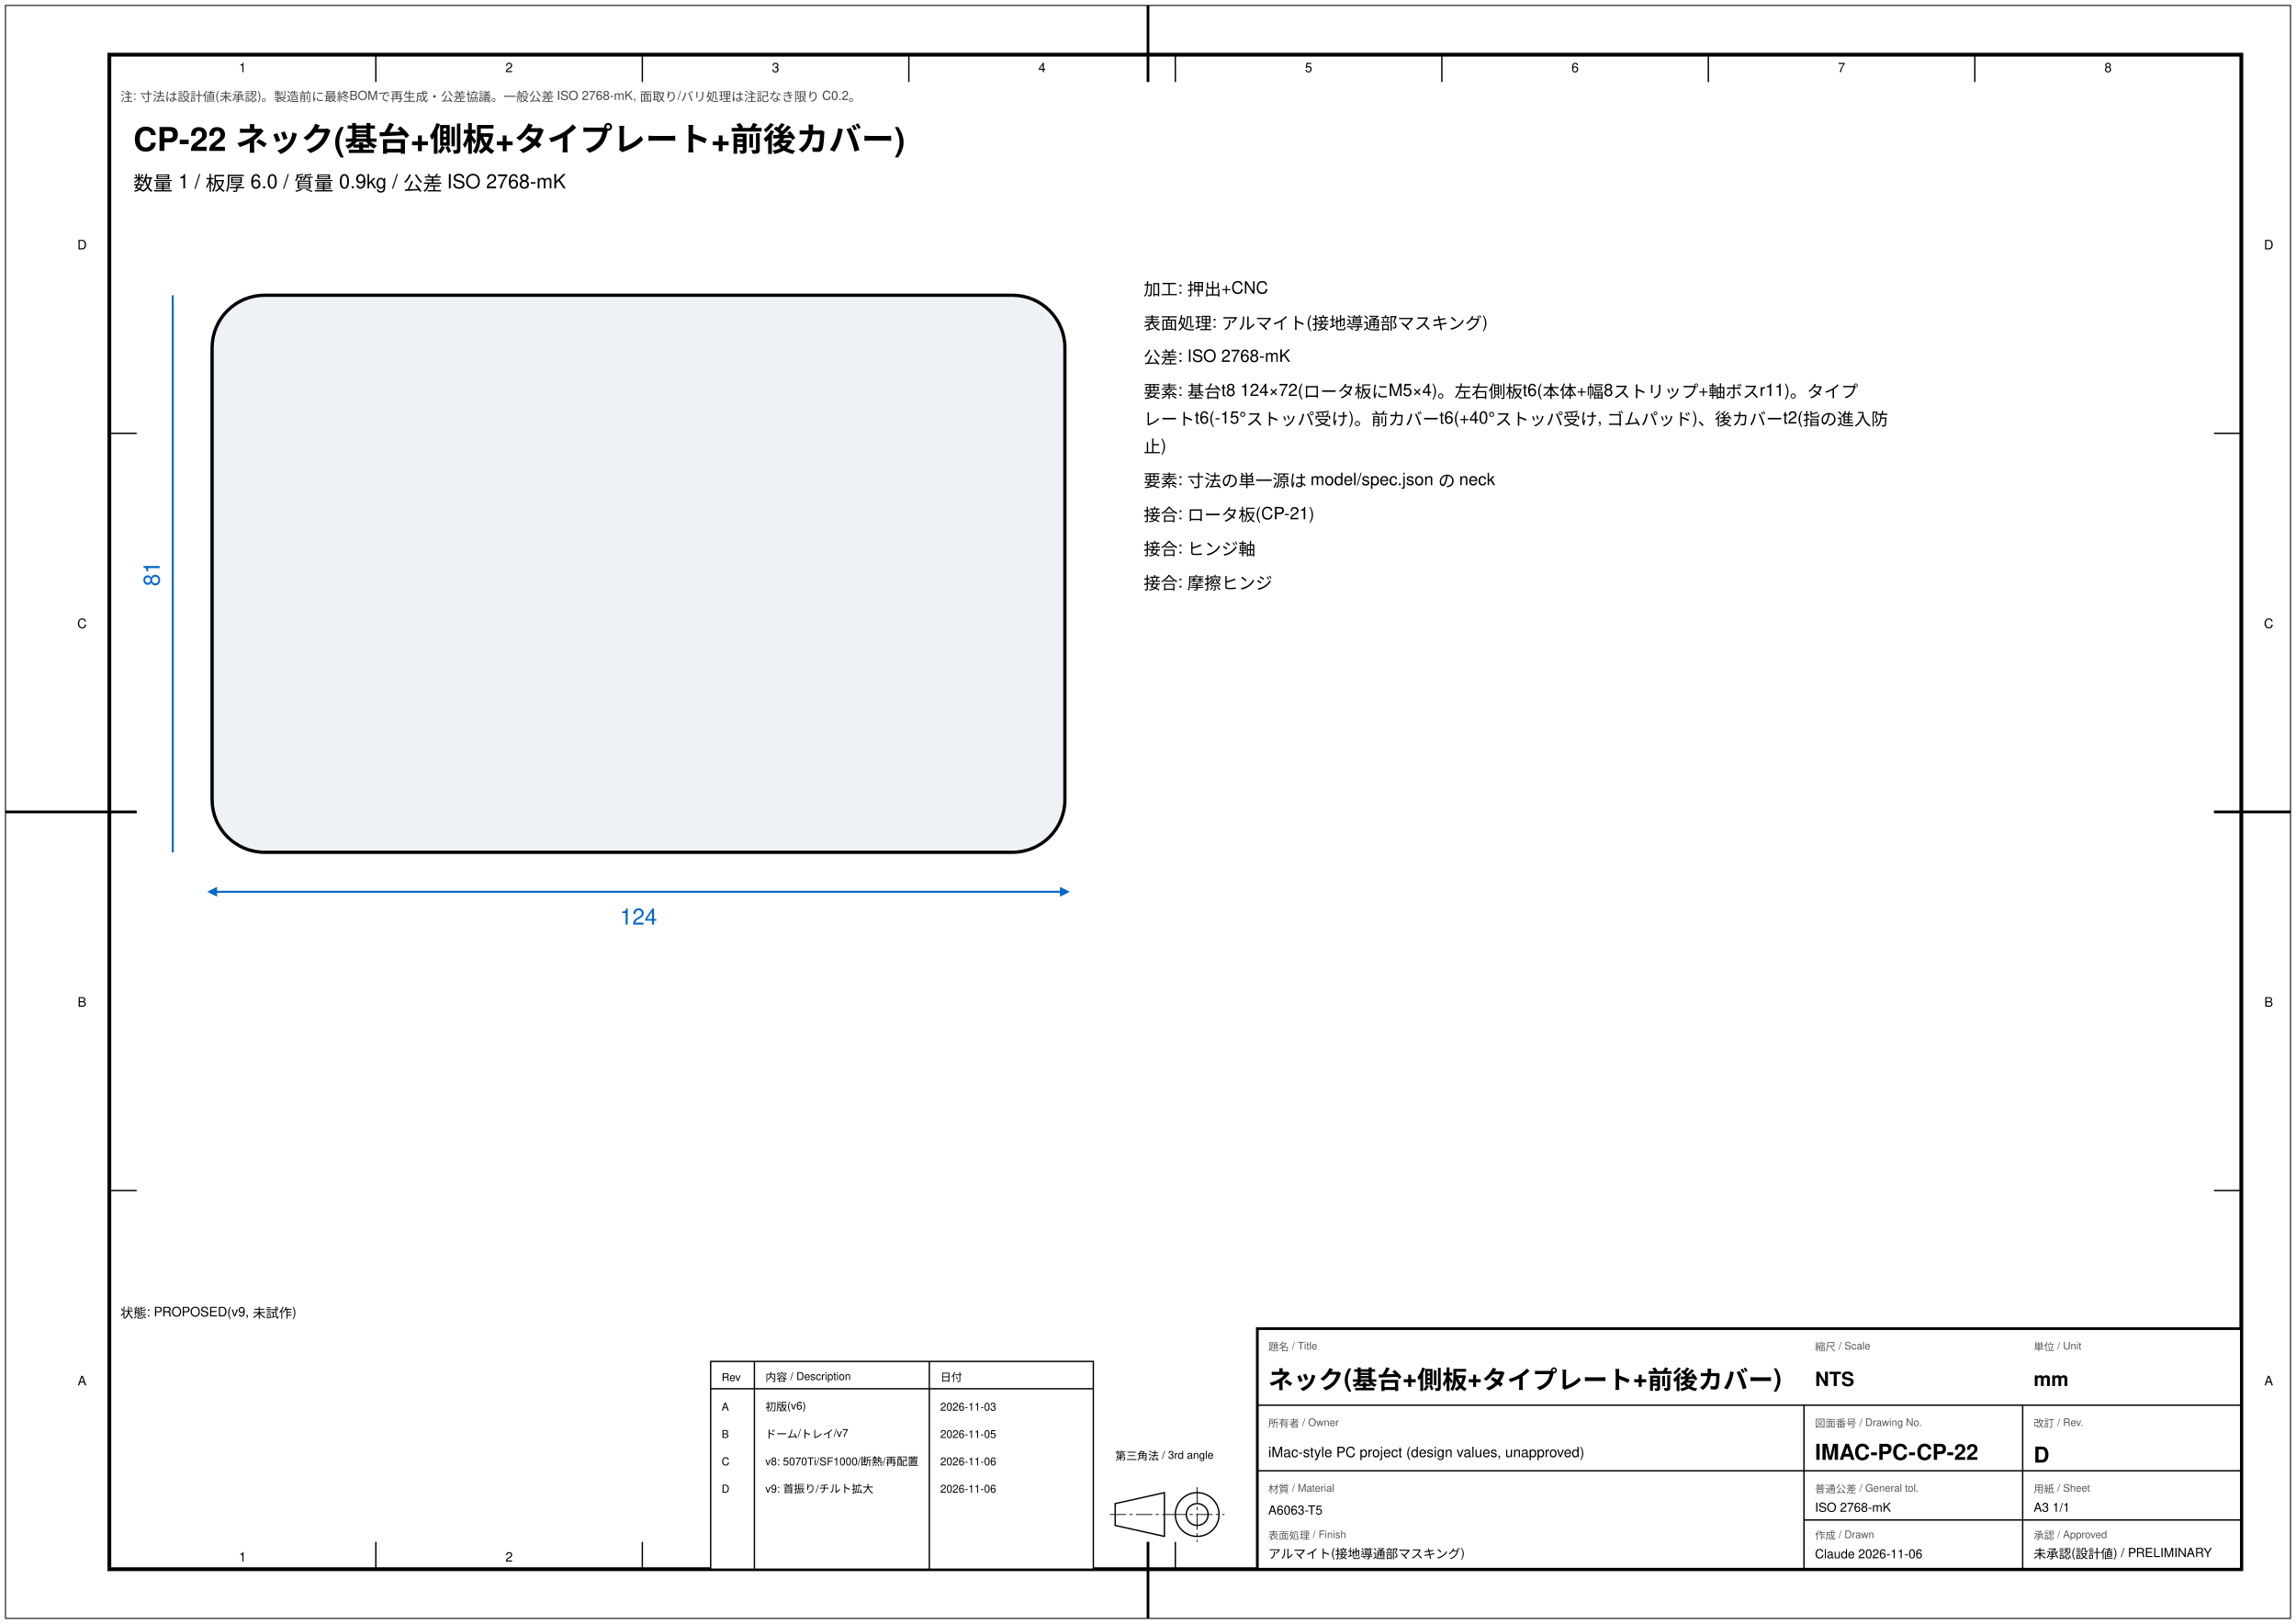
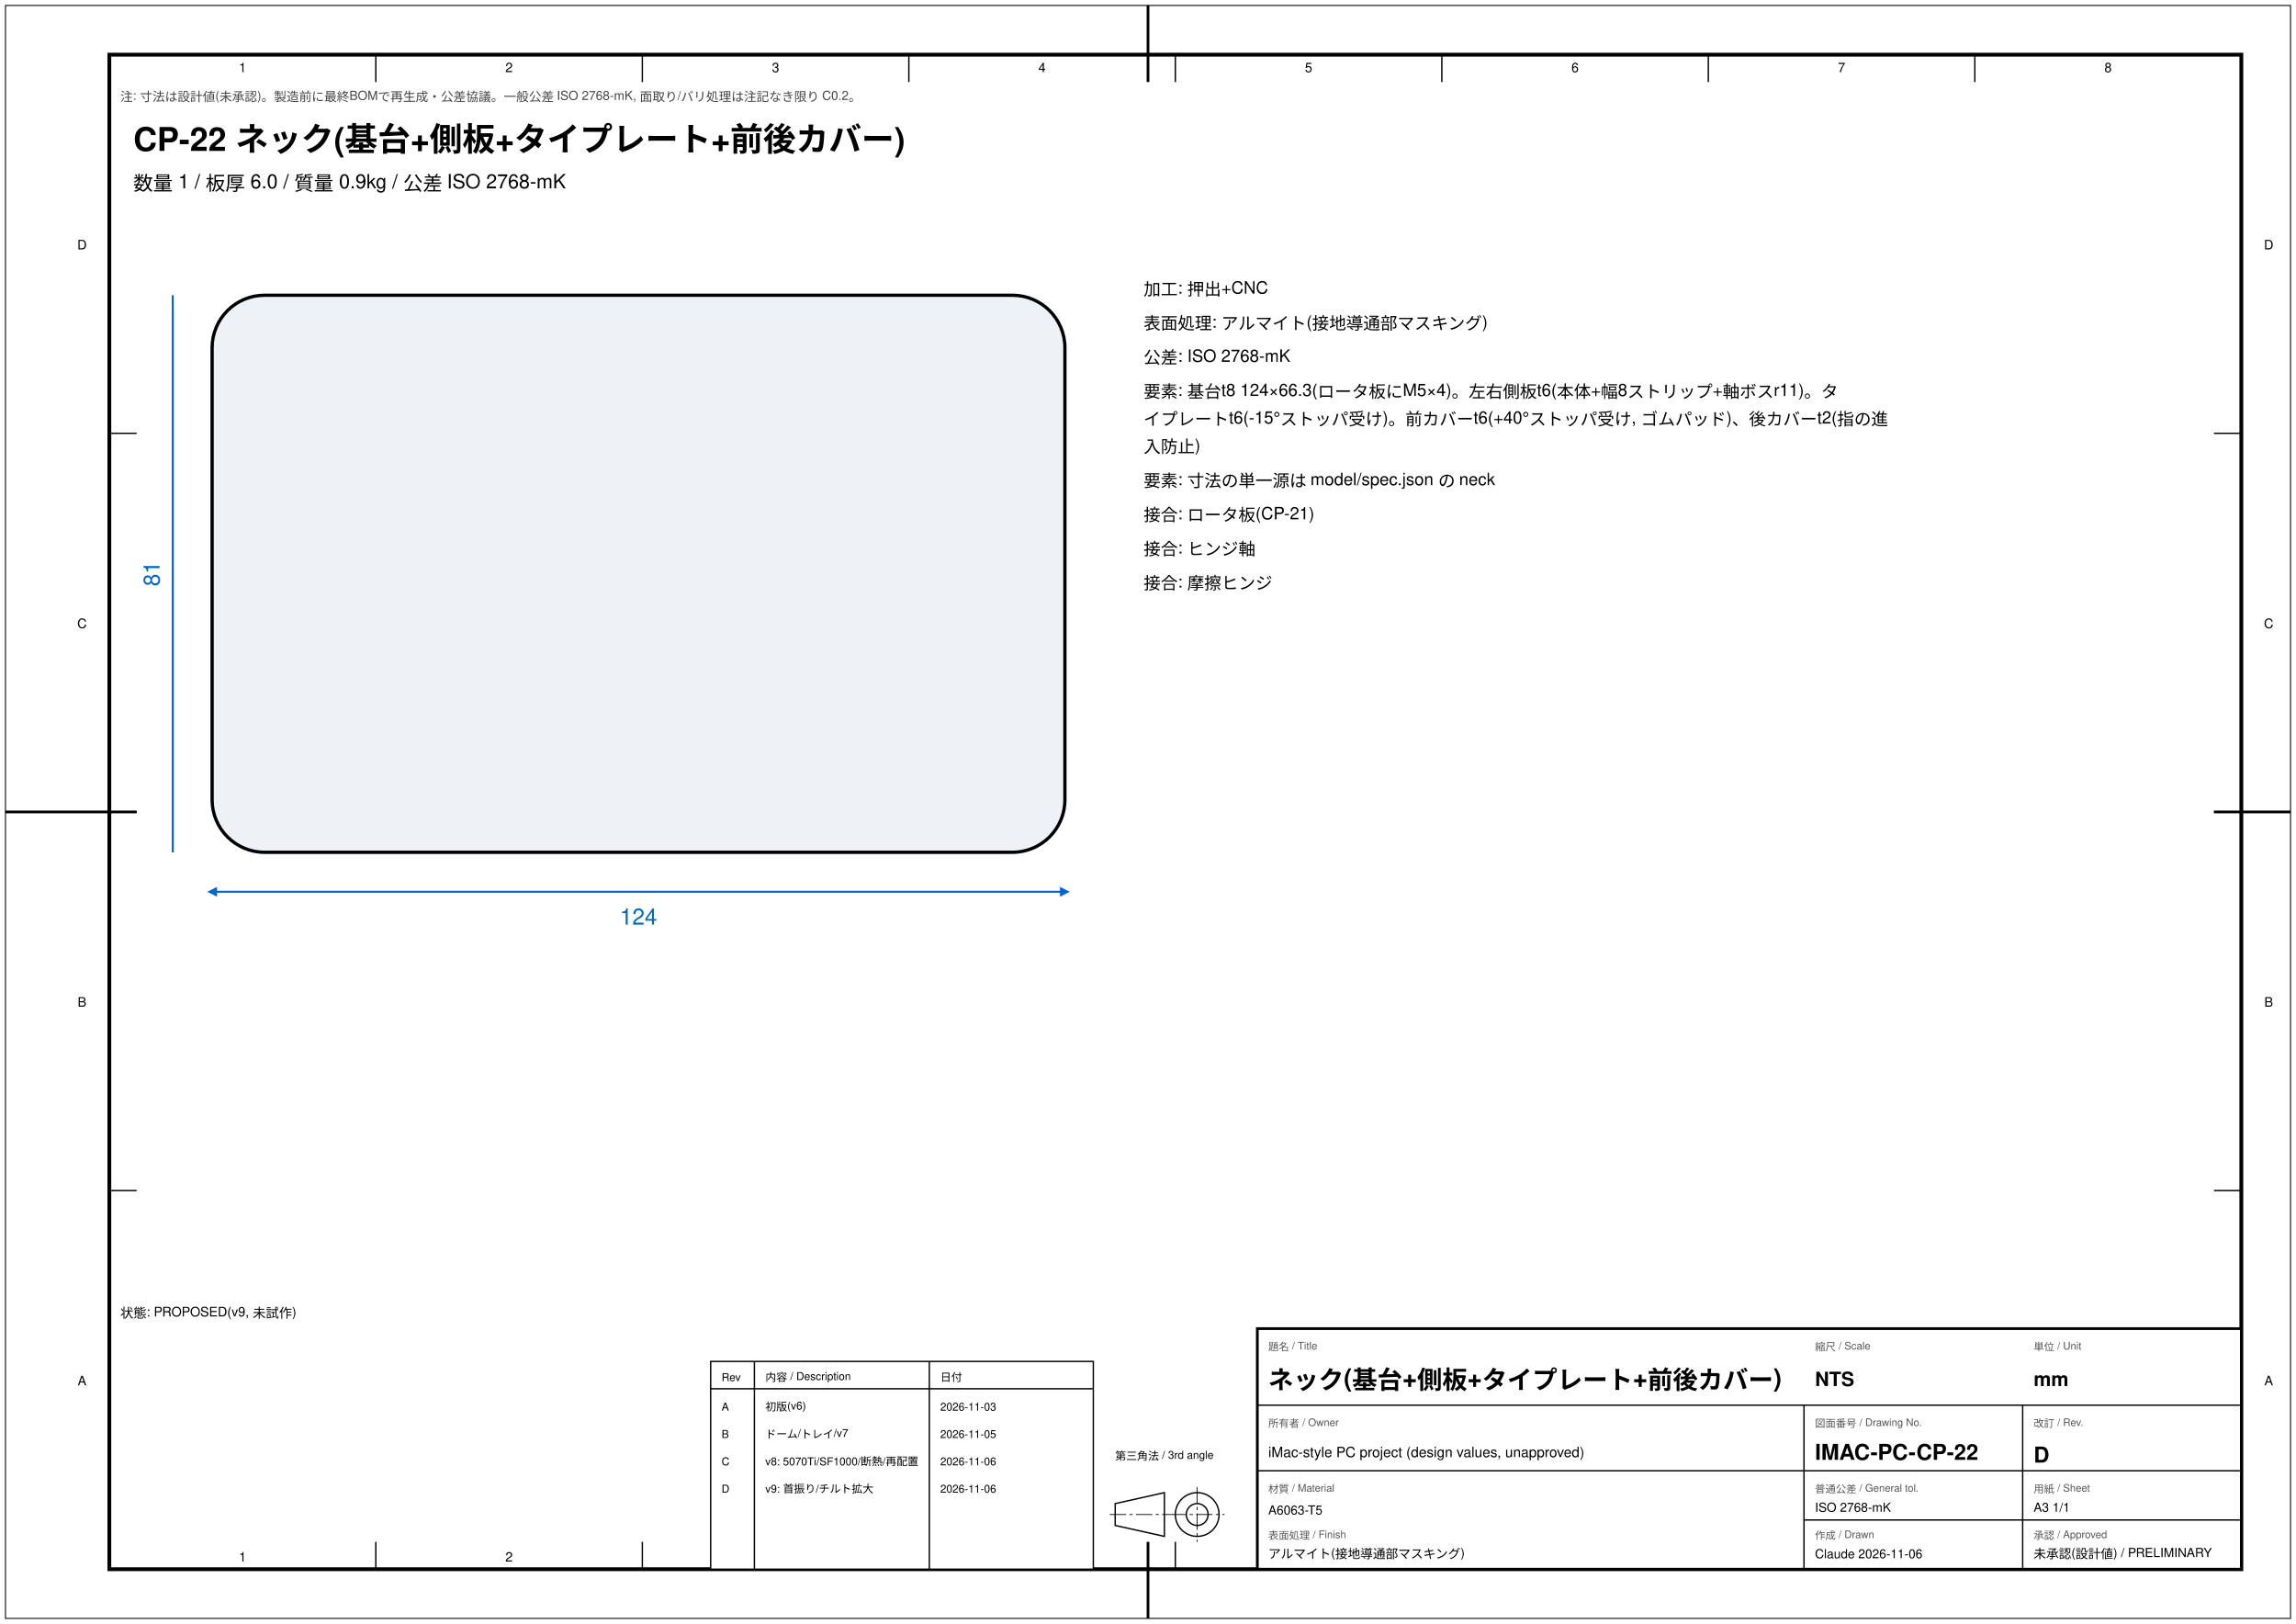
<svg xmlns="http://www.w3.org/2000/svg" viewBox="0 0 420 297" font-family="Helvetica,Arial,sans-serif">
  <defs>
    <marker id="a" markerWidth="5" markerHeight="5" refX="2.5" refY="2.5" orient="auto-start-reverse">
      <path d="M0,0 L5,2.5 L0,5 z" fill="#06c" />
    </marker>
  </defs>
  <rect width="100%" height="100%" fill="#fff" />
  <rect x="1" y="1" width="418" height="295" fill="none" stroke="#000" stroke-width=".18" />
  <rect x="20" y="10" width="390" height="277" fill="none" stroke="#000" stroke-width=".7" />
  <line x1="68.75" y1="10" x2="68.75" y2="15" stroke="#000" stroke-width="0.25" />
  <line x1="68.75" y1="287" x2="68.75" y2="282" stroke="#000" stroke-width="0.25" />
  <text x="44.38" y="13.20" font-size="2.4" text-anchor="middle" font-weight="normal" fill="#000">1</text>
  <text x="44.38" y="285.60" font-size="2.4" text-anchor="middle" font-weight="normal" fill="#000">1</text>
  <line x1="117.5" y1="10" x2="117.5" y2="15" stroke="#000" stroke-width="0.25" />
  <line x1="117.5" y1="287" x2="117.5" y2="282" stroke="#000" stroke-width="0.25" />
  <text x="93.12" y="13.20" font-size="2.4" text-anchor="middle" font-weight="normal" fill="#000">2</text>
  <text x="93.12" y="285.60" font-size="2.4" text-anchor="middle" font-weight="normal" fill="#000">2</text>
  <line x1="166.25" y1="10" x2="166.25" y2="15" stroke="#000" stroke-width="0.25" />
  <line x1="166.25" y1="287" x2="166.25" y2="282" stroke="#000" stroke-width="0.25" />
  <text x="141.88" y="13.20" font-size="2.4" text-anchor="middle" font-weight="normal" fill="#000">3</text>
  <text x="141.88" y="285.60" font-size="2.4" text-anchor="middle" font-weight="normal" fill="#000">3</text>
  <line x1="215.0" y1="10" x2="215.0" y2="15" stroke="#000" stroke-width="0.25" />
  <line x1="215.0" y1="287" x2="215.0" y2="282" stroke="#000" stroke-width="0.25" />
  <text x="190.62" y="13.20" font-size="2.4" text-anchor="middle" font-weight="normal" fill="#000">4</text>
  <text x="190.62" y="285.60" font-size="2.4" text-anchor="middle" font-weight="normal" fill="#000">4</text>
  <line x1="263.75" y1="10" x2="263.75" y2="15" stroke="#000" stroke-width="0.25" />
  <line x1="263.75" y1="287" x2="263.75" y2="282" stroke="#000" stroke-width="0.25" />
  <text x="239.38" y="13.20" font-size="2.4" text-anchor="middle" font-weight="normal" fill="#000">5</text>
  <text x="239.38" y="285.60" font-size="2.4" text-anchor="middle" font-weight="normal" fill="#000">5</text>
  <line x1="312.5" y1="10" x2="312.5" y2="15" stroke="#000" stroke-width="0.25" />
  <line x1="312.5" y1="287" x2="312.5" y2="282" stroke="#000" stroke-width="0.25" />
  <text x="288.12" y="13.20" font-size="2.4" text-anchor="middle" font-weight="normal" fill="#000">6</text>
  <text x="288.12" y="285.60" font-size="2.4" text-anchor="middle" font-weight="normal" fill="#000">6</text>
  <line x1="361.25" y1="10" x2="361.25" y2="15" stroke="#000" stroke-width="0.25" />
  <line x1="361.25" y1="287" x2="361.25" y2="282" stroke="#000" stroke-width="0.25" />
  <text x="336.88" y="13.20" font-size="2.4" text-anchor="middle" font-weight="normal" fill="#000">7</text>
  <text x="336.88" y="285.60" font-size="2.4" text-anchor="middle" font-weight="normal" fill="#000">7</text>
  <text x="385.62" y="13.20" font-size="2.4" text-anchor="middle" font-weight="normal" fill="#000">8</text>
  <text x="385.62" y="285.60" font-size="2.4" text-anchor="middle" font-weight="normal" fill="#000">8</text>
  <line x1="20" y1="79.25" x2="25" y2="79.25" stroke="#000" stroke-width="0.25" />
  <line x1="410" y1="79.25" x2="405" y2="79.25" stroke="#000" stroke-width="0.25" />
  <line x1="20" y1="148.5" x2="25" y2="148.5" stroke="#000" stroke-width="0.25" />
  <line x1="410" y1="148.5" x2="405" y2="148.5" stroke="#000" stroke-width="0.25" />
  <line x1="20" y1="217.75" x2="25" y2="217.75" stroke="#000" stroke-width="0.25" />
  <line x1="410" y1="217.75" x2="405" y2="217.75" stroke="#000" stroke-width="0.25" />
  <text x="15.00" y="45.62" font-size="2.4" text-anchor="middle" font-weight="normal" fill="#000">D</text>
  <text x="415.00" y="45.62" font-size="2.4" text-anchor="middle" font-weight="normal" fill="#000">D</text>
  <text x="15.00" y="114.88" font-size="2.4" text-anchor="middle" font-weight="normal" fill="#000">C</text>
  <text x="415.00" y="114.88" font-size="2.4" text-anchor="middle" font-weight="normal" fill="#000">C</text>
  <text x="15.00" y="184.12" font-size="2.4" text-anchor="middle" font-weight="normal" fill="#000">B</text>
  <text x="415.00" y="184.12" font-size="2.4" text-anchor="middle" font-weight="normal" fill="#000">B</text>
  <text x="15.00" y="253.38" font-size="2.4" text-anchor="middle" font-weight="normal" fill="#000">A</text>
  <text x="415.00" y="253.38" font-size="2.4" text-anchor="middle" font-weight="normal" fill="#000">A</text>
  <line x1="1" y1="148.5" x2="25" y2="148.5" stroke="#000" stroke-width="0.5" />
  <line x1="405" y1="148.5" x2="419" y2="148.5" stroke="#000" stroke-width="0.5" />
  <line x1="210.0" y1="1" x2="210.0" y2="15" stroke="#000" stroke-width="0.5" />
  <line x1="210.0" y1="282" x2="210.0" y2="296" stroke="#000" stroke-width="0.5" />
  <rect x="230" y="243" width="180" height="44" fill="#fff" stroke="#000" stroke-width=".5" />
  <line x1="230" y1="257" x2="410" y2="257" stroke="#000" stroke-width="0.25" />
  <line x1="230" y1="269" x2="410" y2="269" stroke="#000" stroke-width="0.25" />
  <line x1="330" y1="257" x2="330" y2="287" stroke="#000" stroke-width="0.25" />
  <line x1="370" y1="257" x2="370" y2="287" stroke="#000" stroke-width="0.25" />
  <line x1="330" y1="278" x2="410" y2="278" stroke="#000" stroke-width="0.25" />
  <text x="232.00" y="247.00" font-size="1.9" text-anchor="start" font-weight="normal" fill="#555">題名 / Title</text>
  <text x="232.00" y="254.00" font-size="4.6" text-anchor="start" font-weight="bold" fill="#000">ネック(基台+側板+タイプレート+前後カバー)</text>
  <text x="232.00" y="261.00" font-size="1.9" text-anchor="start" font-weight="normal" fill="#555">所有者 / Owner</text>
  <text x="232.00" y="266.50" font-size="2.6" text-anchor="start" font-weight="normal" fill="#000">iMac-style PC project (design values, unapproved)</text>
  <text x="232.00" y="273.00" font-size="1.9" text-anchor="start" font-weight="normal" fill="#555">材質 / Material</text>
  <text x="232.00" y="277.00" font-size="2.3" text-anchor="start" font-weight="normal" fill="#000">A6063-T5</text>
  <text x="232.00" y="281.50" font-size="1.9" text-anchor="start" font-weight="normal" fill="#555">表面処理 / Finish</text>
  <text x="232.00" y="285.00" font-size="2.3" text-anchor="start" font-weight="normal" fill="#000">アルマイト(接地導通部マスキング)</text>
  <text x="332.00" y="261.00" font-size="1.9" text-anchor="start" font-weight="normal" fill="#555">図面番号 / Drawing No.</text>
  <text x="332.00" y="267.00" font-size="4.0" text-anchor="start" font-weight="bold" fill="#000">IMAC-PC-CP-22</text>
  <text x="332.00" y="273.00" font-size="1.9" text-anchor="start" font-weight="normal" fill="#555">普通公差 / General tol.</text>
  <text x="332.00" y="276.50" font-size="2.3" text-anchor="start" font-weight="normal" fill="#000">ISO 2768-mK</text>
  <text x="372.00" y="261.00" font-size="1.9" text-anchor="start" font-weight="normal" fill="#555">改訂 / Rev.</text>
  <text x="372.00" y="267.50" font-size="4.0" text-anchor="start" font-weight="bold" fill="#000">D</text>
  <text x="372.00" y="273.00" font-size="1.9" text-anchor="start" font-weight="normal" fill="#555">用紙 / Sheet</text>
  <text x="372.00" y="276.50" font-size="2.3" text-anchor="start" font-weight="normal" fill="#000">A3  1/1</text>
  <text x="332.00" y="247.00" font-size="1.9" text-anchor="start" font-weight="normal" fill="#555">縮尺 / Scale</text>
  <text x="332.00" y="253.50" font-size="3.6" text-anchor="start" font-weight="bold" fill="#000">NTS</text>
  <text x="372.00" y="247.00" font-size="1.9" text-anchor="start" font-weight="normal" fill="#555">単位 / Unit</text>
  <text x="372.00" y="253.50" font-size="3.6" text-anchor="start" font-weight="bold" fill="#000">mm</text>
  <text x="332.00" y="281.50" font-size="1.9" text-anchor="start" font-weight="normal" fill="#555">作成 / Drawn</text>
  <text x="332.00" y="285.00" font-size="2.3" text-anchor="start" font-weight="normal" fill="#000">Claude 2026-11-06</text>
  <text x="372.00" y="281.50" font-size="1.9" text-anchor="start" font-weight="normal" fill="#555">承認 / Approved</text>
  <text x="372.00" y="285.00" font-size="2.3" text-anchor="start" font-weight="normal" fill="#000">未承認(設計値) / PRELIMINARY</text>
  <g transform="translate(204,273)" stroke="#000" stroke-width=".25" fill="none">
    <path d="M0,2 L9,0 L9,8 L0,6 Z" />
    <line x1="-1" y1="4" x2="10" y2="4" stroke="#000" stroke-width="0.15" stroke-dasharray="3,0.6,0.6,0.6" />
    <circle cx="15" cy="4" r="4" />
    <circle cx="15" cy="4" r="2" />
    <line x1="10" y1="4" x2="20" y2="4" stroke="#000" stroke-width="0.15" stroke-dasharray="3,0.6,0.6,0.6" />
    <line x1="15" y1="-1" x2="15" y2="9" stroke="#000" stroke-width="0.15" stroke-dasharray="3,0.6,0.6,0.6" />
  </g>
  <text x="204.00" y="267.00" font-size="2.0" text-anchor="start" font-weight="normal" fill="#000">第三角法 / 3rd angle</text>
  <rect x="130" y="249" width="70" height="38" fill="#fff" stroke="#000" stroke-width=".25" />
  <line x1="130" y1="254" x2="200" y2="254" stroke="#000" stroke-width="0.25" />
  <line x1="138" y1="249" x2="138" y2="287" stroke="#000" stroke-width="0.25" />
  <line x1="170" y1="249" x2="170" y2="287" stroke="#000" stroke-width="0.25" />
  <text x="132.00" y="252.60" font-size="2.0" text-anchor="start" font-weight="normal" fill="#000">Rev</text>
  <text x="140.00" y="252.60" font-size="2.0" text-anchor="start" font-weight="normal" fill="#000">内容 / Description</text>
  <text x="172.00" y="252.60" font-size="2.0" text-anchor="start" font-weight="normal" fill="#000">日付</text>
  <text x="132.00" y="258.00" font-size="2.0" text-anchor="start" font-weight="normal" fill="#000">A</text>
  <text x="140.00" y="258.00" font-size="2.0" text-anchor="start" font-weight="normal" fill="#000">初版(v6)</text>
  <text x="172.00" y="258.00" font-size="2.0" text-anchor="start" font-weight="normal" fill="#000">2026-11-03</text>
  <text x="132.00" y="263.00" font-size="2.0" text-anchor="start" font-weight="normal" fill="#000">B</text>
  <text x="140.00" y="263.00" font-size="2.0" text-anchor="start" font-weight="normal" fill="#000">ドーム/トレイ/v7</text>
  <text x="172.00" y="263.00" font-size="2.0" text-anchor="start" font-weight="normal" fill="#000">2026-11-05</text>
  <text x="132.00" y="268.00" font-size="2.0" text-anchor="start" font-weight="normal" fill="#000">C</text>
  <text x="140.00" y="268.00" font-size="2.0" text-anchor="start" font-weight="normal" fill="#000">v8: 5070Ti/SF1000/断熱/再配置</text>
  <text x="172.00" y="268.00" font-size="2.0" text-anchor="start" font-weight="normal" fill="#000">2026-11-06</text>
  <text x="132.00" y="273.00" font-size="2.0" text-anchor="start" font-weight="normal" fill="#000">D</text>
  <text x="140.00" y="273.00" font-size="2.0" text-anchor="start" font-weight="normal" fill="#000">v9: 首振り/チルト拡大</text>
  <text x="172.00" y="273.00" font-size="2.0" text-anchor="start" font-weight="normal" fill="#000">2026-11-06</text>
  <text x="22.00" y="241.00" font-size="2.4" text-anchor="start" font-weight="normal" fill="#000">状態: PROPOSED(v9, 未試作)</text>
  <text x="22.00" y="18.50" font-size="2.3" text-anchor="start" font-weight="normal" fill="#444">注: 寸法は設計値(未承認)。製造前に最終BOMで再生成・公差協議。一般公差 ISO 2768-mK, 面取り/バリ処理は注記なき限り C0.2。</text>
  <g transform="translate(22,18) scale(1.2)">
    <text x="2" y="8" font-size="5" font-weight="bold">CP-22 ネック(基台+側板+タイプレート+前後カバー)</text>
    <text x="2" y="14" font-size="3">数量 1 / 板厚 6.0 / 質量 0.9kg / 公差 ISO 2768-mK</text>
    <rect x="14" y="30" width="130.0" height="84.9" rx="8.0" fill="#eef2f6" stroke="#000" stroke-width=".5" />
    <line x1="14" y1="120.919" x2="144.0" y2="120.919" stroke="#06c" stroke-width=".3" marker-start="url(#a)" marker-end="url(#a)" />
    <text x="79.0" y="125.919" font-size="3.4" text-anchor="middle" fill="#06c">124</text>
    <line x1="8" y1="30" x2="8" y2="114.919" stroke="#06c" stroke-width=".3" />
    <text x="6" y="72.46" font-size="3.4" text-anchor="middle" fill="#06c" transform="rotate(-90 6 72.45968)">81</text>
    <text x="156" y="30" font-size="2.6">加工: 押出+CNC</text>
    <text x="156" y="35.2" font-size="2.6">表面処理: アルマイト(接地導通部マスキング)</text>
    <text x="156" y="40.4" font-size="2.6">公差: ISO 2768-mK</text>
-     <text x="156" y="45.6" font-size="2.6">要素: 基台t8 124×72(ロータ板にM5×4)。左右側板t6(本体+幅8ストリップ+軸ボスr11)。タイプ</text>
-     <text x="156" y="49.8" font-size="2.6">レートt6(-15°ストッパ受け)。前カバーt6(+40°ストッパ受け, ゴムパッド)、後カバーt2(指の進入防</text>
-     <text x="156" y="54" font-size="2.6">止)</text>
+     <text x="156" y="45.6" font-size="2.6">要素: 基台t8 124×66.3(ロータ板にM5×4)。左右側板t6(本体+幅8ストリップ+軸ボスr11)。タ</text>
+     <text x="156" y="49.8" font-size="2.6">イプレートt6(-15°ストッパ受け)。前カバーt6(+40°ストッパ受け, ゴムパッド)、後カバーt2(指の進</text>
+     <text x="156" y="54" font-size="2.6">入防止)</text>
    <text x="156" y="59.2" font-size="2.6">要素: 寸法の単一源は model/spec.json の neck</text>
    <text x="156" y="64.4" font-size="2.6">接合: ロータ板(CP-21)</text>
    <text x="156" y="69.6" font-size="2.6">接合: ヒンジ軸</text>
    <text x="156" y="74.8" font-size="2.6">接合: 摩擦ヒンジ</text>
  </g>
</svg>
